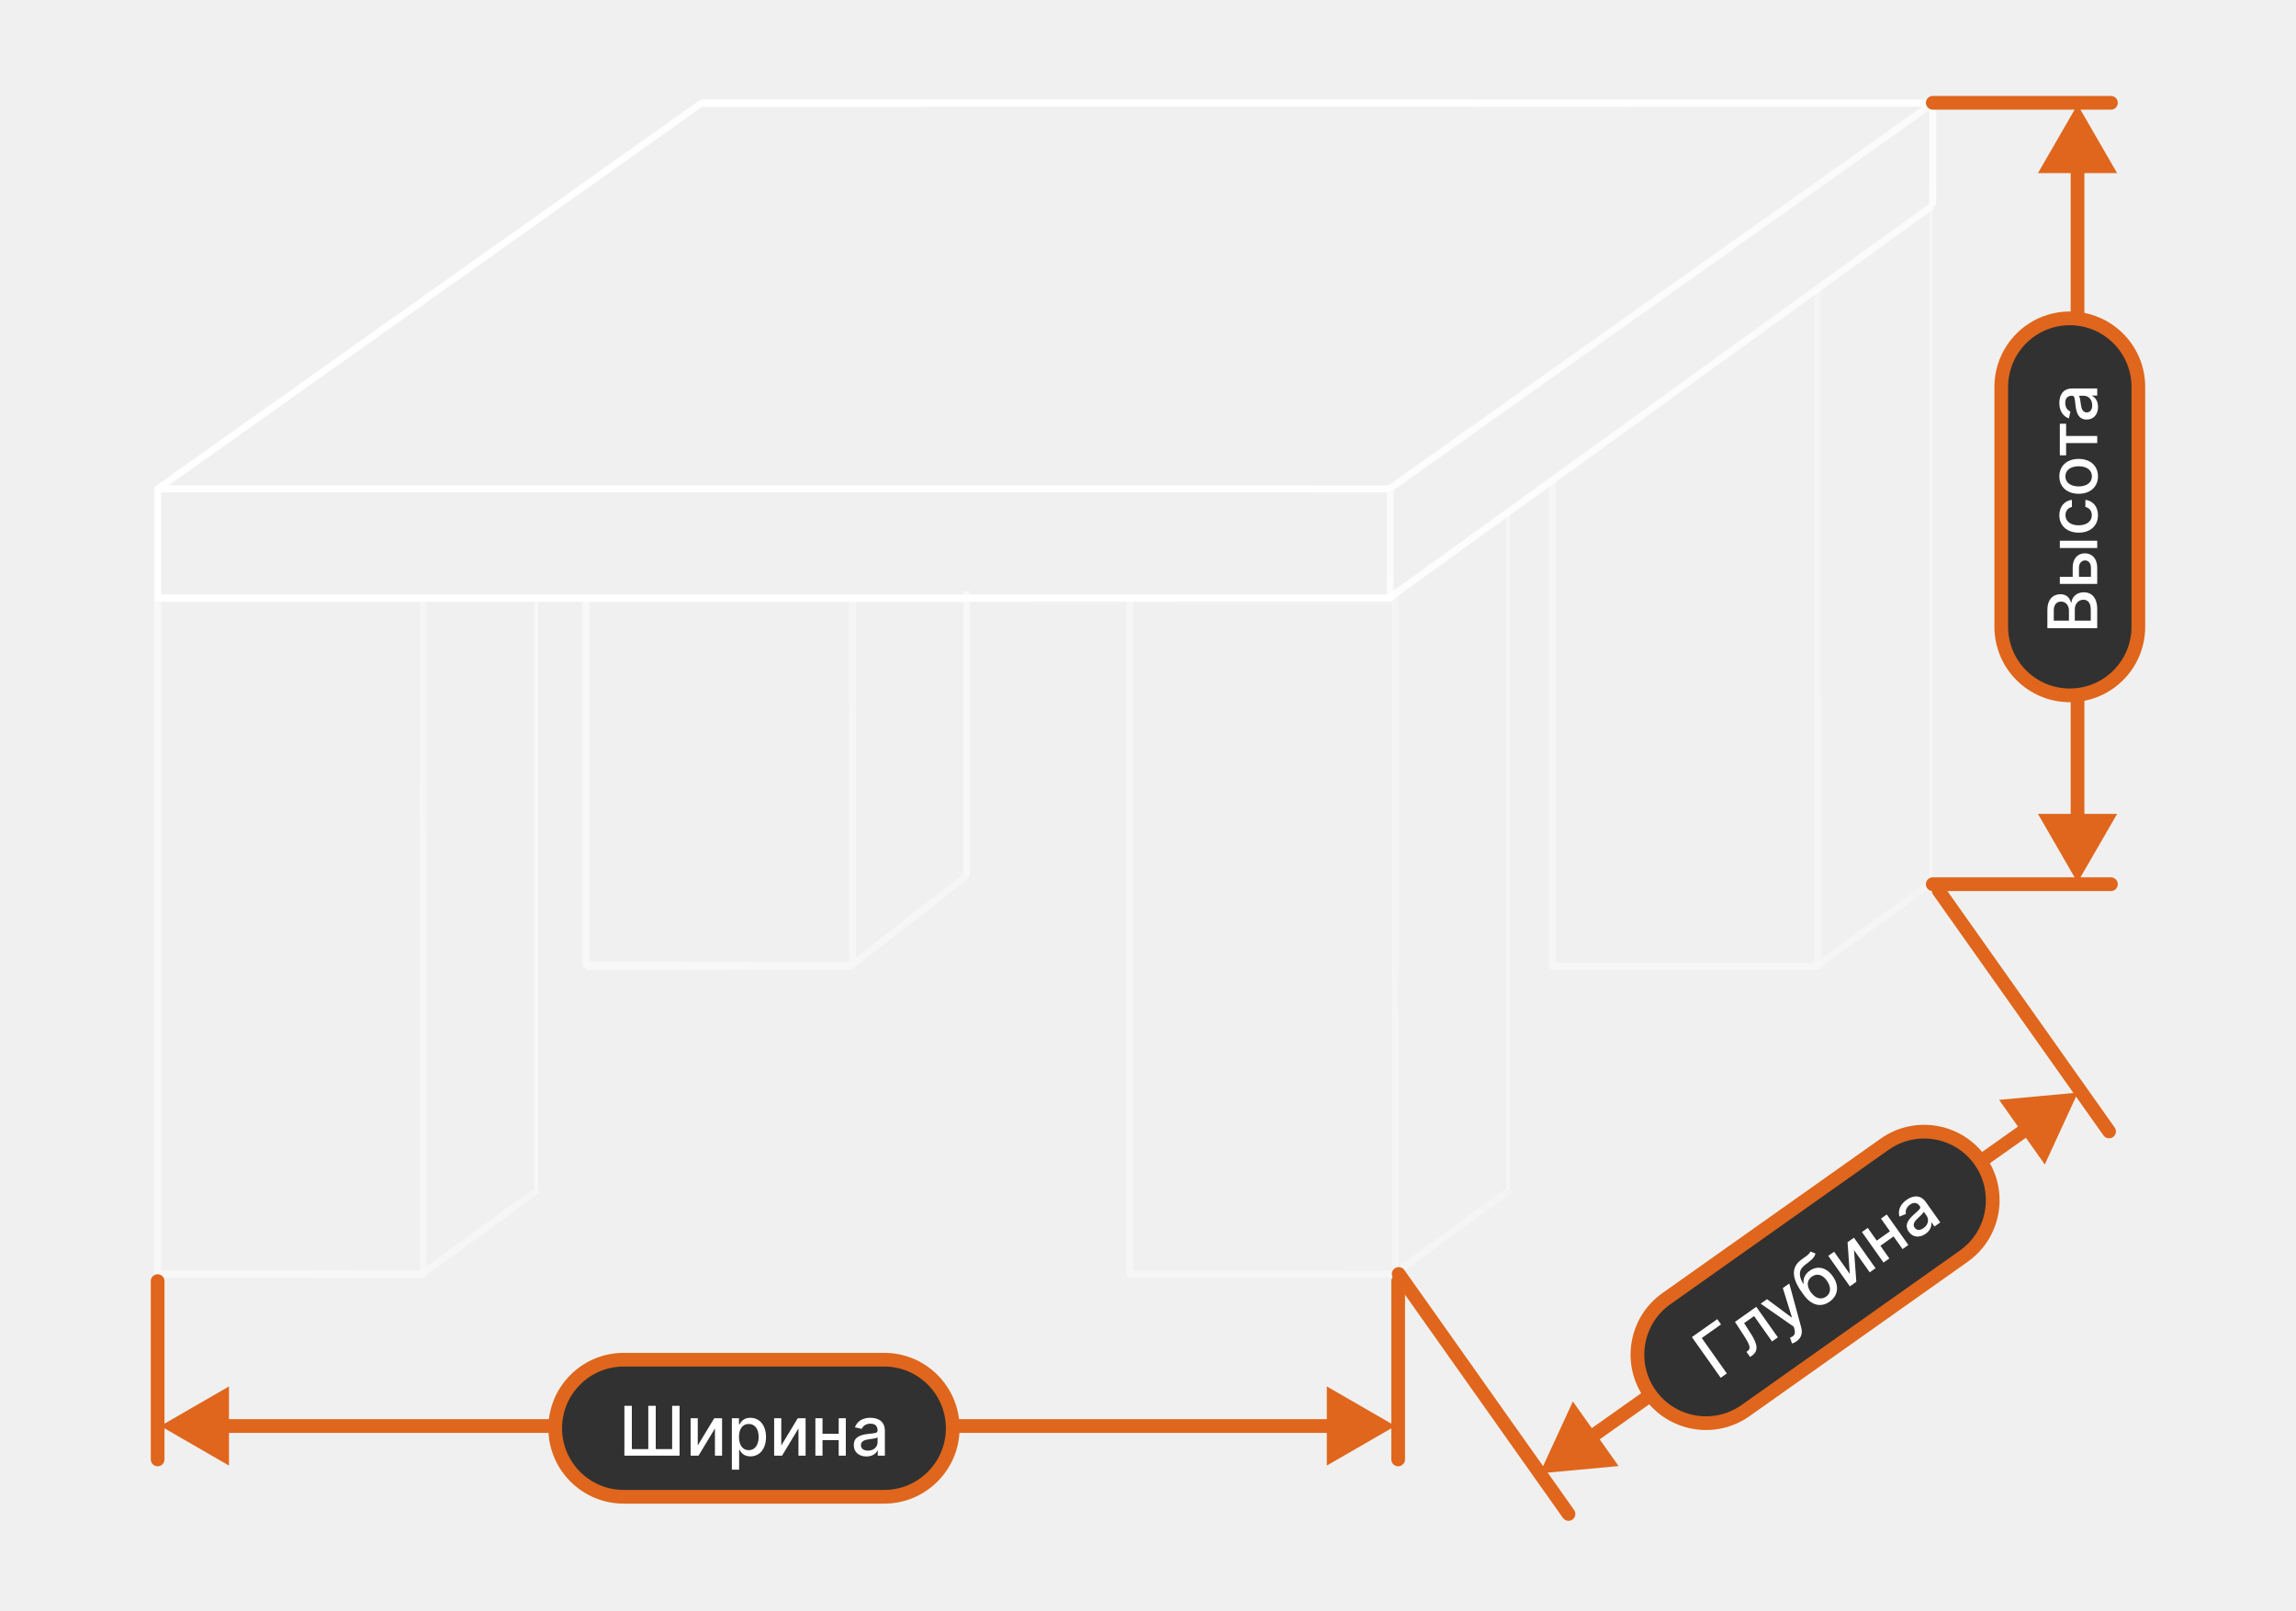
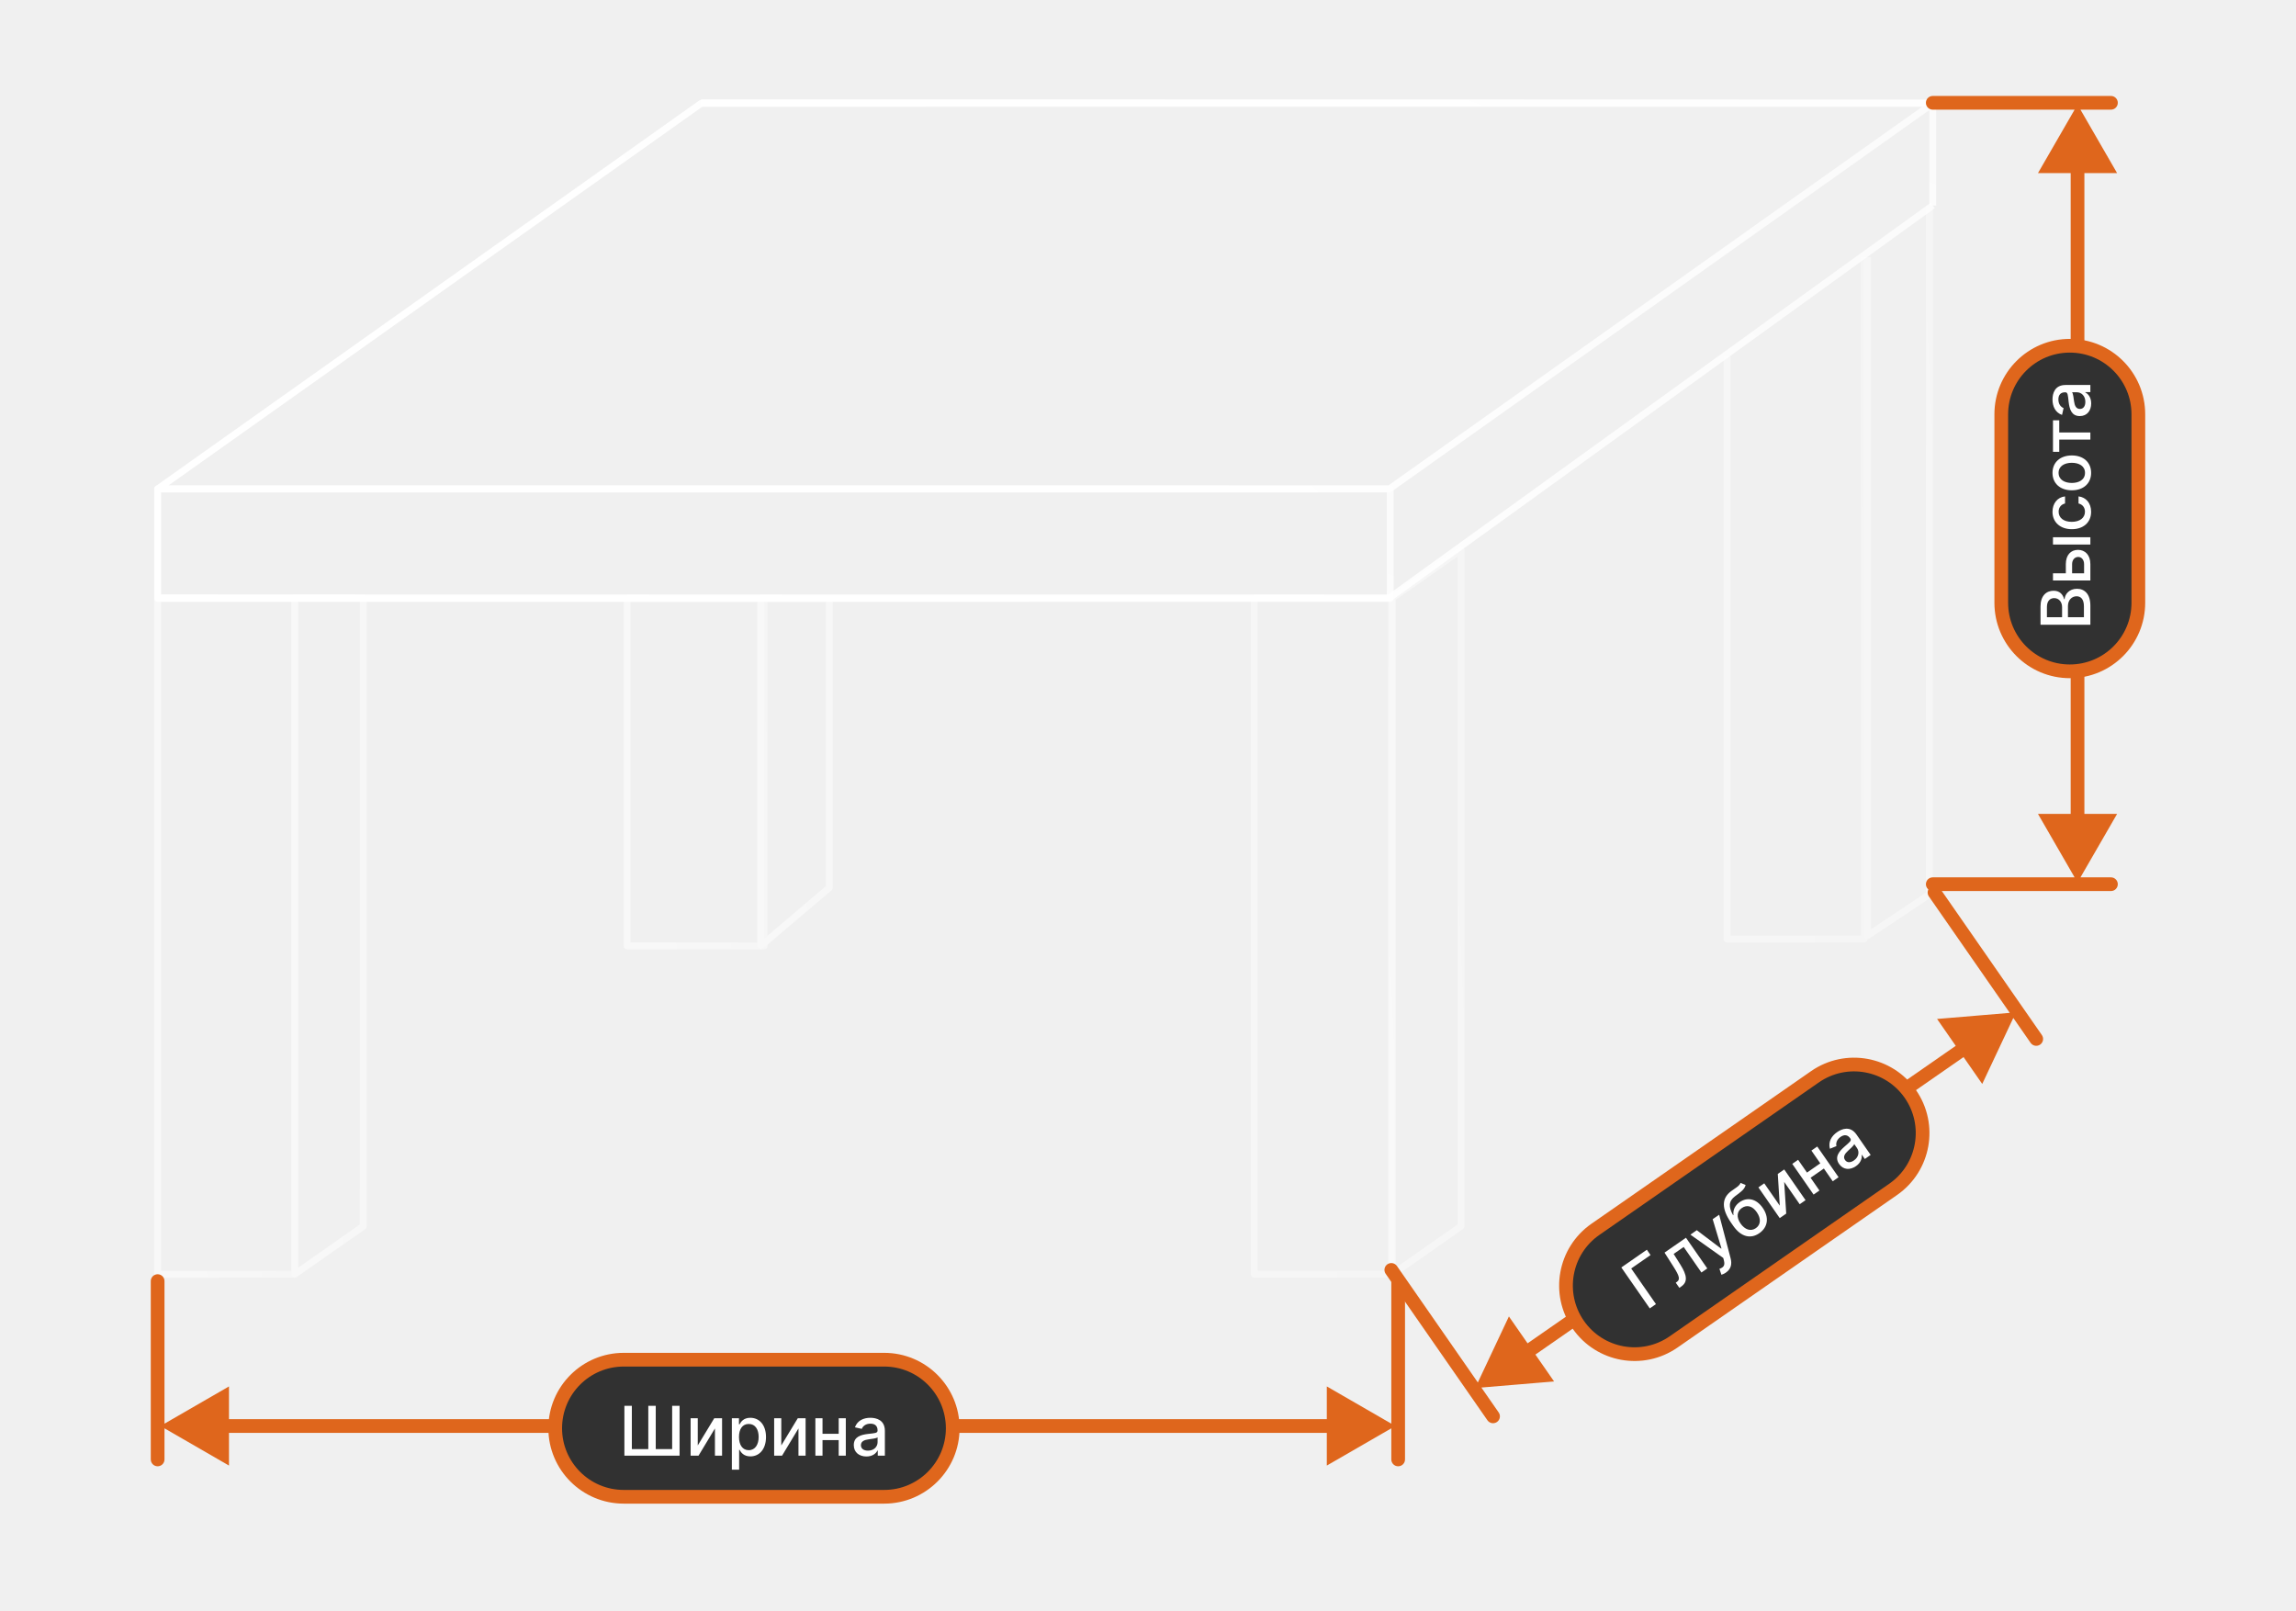
<svg xmlns="http://www.w3.org/2000/svg" width="335" height="235" viewBox="0 0 335 235" fill="none">
  <path d="M102.286 15.09H282L202.714 71.334H23L102.286 15.09Z" stroke="url(#paint0_linear)" stroke-linejoin="round" />
  <g opacity="0.5">
-     <path d="M78.5 173.572L61.51 185.905H23" stroke="url(#paint1_linear)" stroke-linejoin="round" />
-     <path d="M78.5 173.571L78.5 87.403" stroke="url(#paint2_linear)" stroke-linejoin="round" />
-     <path d="M23 185.905H61.762L61.762 87.238H23L23 185.905Z" stroke="url(#paint3_linear)" stroke-linejoin="round" />
+     <path d="M23 185.905H43L43 87.238H23L23 185.905Z" stroke="url(#paint1_linear)" stroke-linejoin="round" />
+     <path d="M43 185.905L53 178.905L53 87.238H43L43 185.905Z" stroke="url(#paint2_linear)" stroke-linejoin="round" />
  </g>
  <g opacity="0.4">
-     <path d="M220.333 173.572L203.344 185.905H164.833" stroke="url(#paint4_linear)" stroke-linejoin="round" />
-     <path d="M220.333 173.571L220.333 74.905" stroke="url(#paint5_linear)" stroke-linejoin="round" />
-     <path d="M164.833 185.905H203.595L203.595 87.238H164.834L164.833 185.905Z" stroke="url(#paint6_linear)" stroke-linejoin="round" />
+     <path d="M183 185.905H203L203 87.238H183L183 185.905Z" stroke="url(#paint3_linear)" stroke-linejoin="round" />
  </g>
  <g opacity="0.4">
-     <path d="M282 128.643L265.01 140.976H226.5" stroke="url(#paint7_linear)" stroke-linejoin="round" />
-     <path d="M282 128.643L282 29.976" stroke="url(#paint8_linear)" stroke-linejoin="round" />
-     <path d="M265.262 42.31L265.262 140.976H226.5L226.5 69.945" stroke="url(#paint9_linear)" stroke-linejoin="round" />
+     <path d="M203.167 185.905L213.166 178.905L213.167 80.238L203.167 87.238L203.167 185.905Z" stroke="url(#paint4_linear)" stroke-linejoin="round" />
+   </g>
+   <g opacity="0.4">
+     <path d="M272 37.5V137H252L252 51.945" stroke="url(#paint5_linear)" stroke-linejoin="round" />
+     <path d="M281.5 30V130.5L272.5 136.5V37.5" stroke="url(#paint6_linear)" stroke-linejoin="round" />
  </g>
  <g opacity="0.5">
-     <path d="M141.048 127.762L124.058 140.976H85.548" stroke="url(#paint10_linear)" stroke-linejoin="round" />
-     <path d="M141.047 127.762V86.263" stroke="url(#paint11_linear)" stroke-linejoin="round" />
-     <path d="M85.493 140.771H124.378L124.378 87.304H85.494L85.493 140.771Z" stroke="url(#paint12_linear)" stroke-linejoin="round" />
+     <path d="M91.493 138H111.493L111.493 87.304H91.493L91.493 138Z" stroke="url(#paint7_linear)" stroke-linejoin="round" />
+     <path d="M111 138L121 129.518L121 87.304H111L111 138Z" stroke="url(#paint8_linear)" stroke-linejoin="round" />
  </g>
-   <path d="M282 29.976L202.714 87.238H23" stroke="url(#paint13_linear)" stroke-linejoin="round" />
-   <path d="M23 71.334H202.842V87.304H23V71.334Z" stroke="url(#paint14_linear)" stroke-linejoin="round" />
-   <path d="M102.286 15H282V29.976" stroke="url(#paint15_linear)" stroke-linejoin="round" />
+   <path d="M282 29.976L202.714 87.238H23" stroke="url(#paint9_linear)" stroke-linejoin="round" />
+   <path d="M23 71.334H202.842V87.304H23V71.334Z" stroke="url(#paint10_linear)" stroke-linejoin="round" />
+   <path d="M102.286 15H282V29.976" stroke="url(#paint11_linear)" stroke-linejoin="round" />
  <path d="M282 14C281.448 14 281 14.448 281 15C281 15.552 281.448 16 282 16V14ZM308 16C308.552 16 309 15.552 309 15C309 14.448 308.552 14 308 14V16ZM308 130C308.552 130 309 129.552 309 129C309 128.448 308.552 128 308 128V130ZM282 128C281.448 128 281 128.448 281 129C281 129.552 281.448 130 282 130V128ZM303.125 15.258L297.351 25.258H308.899L303.125 15.258ZM303.125 128.742L308.899 118.742H297.351L303.125 128.742ZM282 16H303.125V14H282V16ZM303.125 16H308V14H303.125V16ZM308 128H303.125V130H308V128ZM303.125 128H282V130H303.125V128ZM302.125 24.258V119.742H304.125V24.258H302.125Z" fill="#DF661C" />
-   <rect x="291.997" y="101.448" width="55" height="20" rx="10" transform="rotate(-90 291.997 101.448)" fill="#313131" />
-   <path d="M305.997 91.649V88.862C305.997 87.171 305.155 86.408 304.04 86.408C302.914 86.408 302.279 87.196 302.239 87.917H302.168C301.998 87.249 301.543 86.692 300.634 86.692C299.558 86.692 298.724 87.438 298.724 88.986V91.649H305.997ZM305.056 90.552H302.726V88.929C302.726 88.048 303.294 87.498 303.987 87.498C304.597 87.498 305.056 87.913 305.056 88.968V90.552ZM301.87 90.552H299.658V89.053C299.658 88.183 300.116 87.768 300.72 87.768C301.423 87.768 301.87 88.343 301.87 89.082V90.552ZM302.417 84.151H300.542V85.192H305.997V82.809C305.997 81.474 305.222 80.728 304.196 80.728C303.149 80.728 302.417 81.474 302.417 82.809V84.151ZM305.997 79.954V78.892H300.542V79.954H305.997ZM303.333 84.151V82.809C303.333 82.198 303.703 81.761 304.228 81.761C304.725 81.761 305.08 82.198 305.08 82.809V84.151H303.333ZM306.107 75.169C306.107 73.88 305.333 73.046 304.271 72.928V73.962C304.86 74.097 305.208 74.555 305.208 75.162C305.208 76.061 304.459 76.639 303.269 76.639C302.101 76.639 301.366 76.05 301.366 75.162C301.366 74.487 301.792 74.076 302.303 73.962V72.928C301.203 73.042 300.471 73.941 300.471 75.18C300.471 76.718 301.629 77.712 303.294 77.712C304.938 77.712 306.107 76.753 306.107 75.169ZM306.107 69.496C306.107 67.958 304.981 66.953 303.294 66.953C301.597 66.953 300.471 67.958 300.471 69.496C300.471 71.033 301.597 72.038 303.294 72.038C304.981 72.038 306.107 71.033 306.107 69.496ZM305.215 69.492C305.215 70.497 304.338 70.966 303.291 70.966C302.247 70.966 301.359 70.497 301.359 69.492C301.359 68.494 302.247 68.025 303.291 68.025C304.338 68.025 305.215 68.494 305.215 69.492ZM301.458 66.425V64.638H305.997V63.602H301.458V61.822H300.542V66.425H301.458ZM306.117 59.366C306.117 58.464 305.659 57.956 305.251 57.754V57.711H305.997V56.674H302.374C300.787 56.674 300.471 57.924 300.471 58.791C300.471 59.778 300.869 60.687 301.863 61.042L302.09 60.044C301.703 59.888 301.33 59.49 301.33 58.776C301.33 58.091 301.689 57.739 302.307 57.739H302.332C302.719 57.739 302.712 58.137 302.825 59.117C302.946 60.151 303.216 61.209 304.455 61.209C305.528 61.209 306.117 60.403 306.117 59.366ZM305.265 59.135C305.265 59.735 304.995 60.168 304.47 60.168C303.901 60.168 303.699 59.664 303.617 59.05C303.571 58.705 303.479 57.889 303.326 57.736H304.029C304.676 57.736 305.265 58.251 305.265 59.135Z" fill="white" />
-   <rect x="291.997" y="101.448" width="55" height="20" rx="10" transform="rotate(-90 291.997 101.448)" stroke="#DF661C" stroke-width="2" />
+   <rect x="291.997" y="97.942" width="47.5" height="20" rx="10" transform="rotate(-90 291.997 97.9419)" fill="#313131" />
+   <path d="M304.997 91.143V88.355C304.997 86.665 304.155 85.901 303.04 85.901C301.914 85.901 301.279 86.69 301.239 87.411H301.168C300.998 86.743 300.543 86.186 299.634 86.186C298.558 86.186 297.724 86.931 297.724 88.48V91.143H304.997ZM304.056 90.046H301.726V88.423C301.726 87.542 302.294 86.992 302.987 86.992C303.597 86.992 304.056 87.407 304.056 88.462V90.046ZM300.87 90.046H298.658V88.547C298.658 87.677 299.116 87.261 299.72 87.261C300.423 87.261 300.87 87.837 300.87 88.575V90.046ZM301.417 83.645H299.542V84.685H304.997V82.302C304.997 80.967 304.222 80.221 303.196 80.221C302.149 80.221 301.417 80.967 301.417 82.302V83.645ZM304.997 79.447V78.385H299.542V79.447H304.997ZM302.333 83.645V82.302C302.333 81.692 302.703 81.255 303.228 81.255C303.725 81.255 304.08 81.692 304.08 82.302V83.645H302.333ZM305.107 74.663C305.107 73.374 304.333 72.539 303.271 72.422V73.456C303.86 73.591 304.208 74.049 304.208 74.656C304.208 75.554 303.459 76.133 302.269 76.133C301.101 76.133 300.366 75.544 300.366 74.656C300.366 73.981 300.792 73.569 301.303 73.456V72.422C300.203 72.536 299.471 73.434 299.471 74.674C299.471 76.211 300.629 77.206 302.294 77.206C303.938 77.206 305.107 76.247 305.107 74.663ZM305.107 68.989C305.107 67.451 303.981 66.447 302.294 66.447C300.597 66.447 299.471 67.451 299.471 68.989C299.471 70.527 300.597 71.532 302.294 71.532C303.981 71.532 305.107 70.527 305.107 68.989ZM304.215 68.986C304.215 69.99 303.338 70.459 302.291 70.459C301.247 70.459 300.359 69.99 300.359 68.986C300.359 67.988 301.247 67.519 302.291 67.519C303.338 67.519 304.215 67.988 304.215 68.986ZM300.458 65.918V64.132H304.997V63.095H300.458V61.316H299.542V65.918H300.458ZM305.117 58.859C305.117 57.958 304.659 57.45 304.251 57.247V57.205H304.997V56.168H301.374C299.787 56.168 299.471 57.418 299.471 58.284C299.471 59.271 299.869 60.181 300.863 60.536L301.09 59.538C300.703 59.382 300.33 58.984 300.33 58.27C300.33 57.585 300.689 57.233 301.307 57.233H301.332C301.719 57.233 301.712 57.631 301.825 58.611C301.946 59.644 302.216 60.703 303.455 60.703C304.528 60.703 305.117 59.896 305.117 58.859ZM304.265 58.629C304.265 59.229 303.995 59.662 303.47 59.662C302.901 59.662 302.699 59.158 302.617 58.544C302.571 58.199 302.479 57.382 302.326 57.23H303.029C303.676 57.23 304.265 57.745 304.265 58.629Z" fill="white" />
+   <rect x="291.997" y="97.942" width="47.5" height="20" rx="10" transform="rotate(-90 291.997 97.9419)" stroke="#DF661C" stroke-width="2" />
  <path d="M205 186.905C205 186.353 204.552 185.905 204 185.905C203.448 185.905 203 186.353 203 186.905H205ZM203 212.923C203 213.475 203.448 213.923 204 213.923C204.552 213.923 205 213.475 205 212.923H203ZM22 212.923C22 213.475 22.448 213.923 23 213.923C23.552 213.923 24 213.475 24 212.923H22ZM24 186.905C24 186.353 23.552 185.905 23 185.905C22.448 185.905 22 186.353 22 186.905H24ZM203.59 208.045L193.59 202.271V213.818L203.59 208.045ZM23.41 208.045L33.41 213.818V202.271L23.41 208.045ZM203 186.905V208.045H205V186.905H203ZM203 208.045V212.923H205V208.045H203ZM24 212.923V208.045H22V212.923H24ZM24 208.045V186.905H22V208.045H24ZM194.59 207.045H32.41V209.045H194.59V207.045Z" fill="#DF661C" />
  <rect x="81.008" y="198.372" width="58" height="20" rx="10" fill="#313131" />
  <path d="M91.103 205.099V212.372H99.154V205.099H98.071V211.42H95.677V205.099H94.591V211.42H92.19V205.099H91.103ZM101.807 210.884V206.918H100.766V212.372H101.92L104.314 208.402V212.372H105.354V206.918H104.211L101.807 210.884ZM106.782 214.418H107.844V211.523H107.907C108.099 211.871 108.49 212.479 109.484 212.479C110.805 212.479 111.764 211.42 111.764 209.655C111.764 207.887 110.791 206.847 109.474 206.847C108.461 206.847 108.096 207.464 107.907 207.802H107.819V206.918H106.782V214.418ZM107.822 209.645C107.822 208.505 108.319 207.748 109.246 207.748C110.209 207.748 110.692 208.562 110.692 209.645C110.692 210.739 110.194 211.573 109.246 211.573C108.334 211.573 107.822 210.792 107.822 209.645ZM113.994 210.884V206.918H112.954V212.372H114.108L116.501 208.402V212.372H117.542V206.918H116.398L113.994 210.884ZM120.01 206.918H118.969V212.372H120.01V210.106H122.371V212.372H123.408V206.918H122.371V209.187H120.01V206.918ZM126.416 212.493C127.318 212.493 127.826 212.035 128.028 211.626H128.071V212.372H129.108V208.75C129.108 207.163 127.858 206.847 126.991 206.847C126.004 206.847 125.095 207.244 124.74 208.239L125.738 208.466C125.894 208.079 126.292 207.706 127.005 207.706C127.691 207.706 128.042 208.065 128.042 208.682V208.707C128.042 209.094 127.645 209.087 126.665 209.201C125.631 209.322 124.573 209.592 124.573 210.831C124.573 211.903 125.379 212.493 126.416 212.493ZM126.647 211.641C126.047 211.641 125.613 211.371 125.613 210.845C125.613 210.277 126.118 210.074 126.732 209.993C127.077 209.947 127.893 209.854 128.046 209.702V210.405C128.046 211.051 127.531 211.641 126.647 211.641Z" fill="white" />
  <rect x="81.008" y="198.372" width="58" height="20" rx="10" stroke="#DF661C" stroke-width="2" />
-   <path d="M306.909 165.652C307.228 166.102 307.852 166.209 308.303 165.89C308.754 165.571 308.861 164.947 308.542 164.496L306.909 165.652ZM228.04 221.455C228.359 221.906 228.983 222.013 229.434 221.694C229.885 221.375 229.992 220.751 229.673 220.3L228.04 221.455ZM303.176 159.401L291.678 160.464L298.347 169.89L303.176 159.401ZM224.664 214.952L236.162 213.889L229.492 204.463L224.664 214.952ZM283.685 129.366C283.366 128.915 282.742 128.808 282.291 129.127C281.84 129.446 281.733 130.07 282.052 130.521L283.685 129.366ZM204.897 185.284C204.578 184.833 203.954 184.726 203.503 185.045C203.053 185.364 202.946 185.988 203.265 186.439L204.897 185.284ZM298.523 153.8L306.909 165.652L308.542 164.496L300.156 152.645L298.523 153.8ZM229.673 220.3L221.287 208.448L219.655 209.604L228.04 221.455L229.673 220.3ZM295.251 163.783L231.433 208.937L232.588 210.57L296.406 165.415L295.251 163.783ZM282.052 130.521L298.523 153.8L300.156 152.645L283.685 129.366L282.052 130.521ZM221.287 208.448L204.897 185.284L203.265 186.439L219.655 209.604L221.287 208.448Z" fill="#DF661C" />
-   <rect x="234.974" y="195.243" width="59" height="20" rx="10" transform="rotate(-35.2814 234.974 195.243)" fill="#313131" />
-   <path d="M250.561 192.455L246.859 195.075L251.06 201.012L251.956 200.378L248.301 195.212L251.107 193.226L250.561 192.455ZM255.351 197.975L255.629 197.779C256.6 197.091 256.448 196.12 255.476 194.598L254.475 193.036L255.93 192.006L258.551 195.711L259.401 195.11L256.25 190.657L253.143 192.856L254.459 194.883C255.376 196.296 255.472 196.763 254.976 197.114L254.817 197.227L255.351 197.975ZM262.126 195.687C262.842 195.18 263.03 194.486 262.792 193.602L261.068 187.262L260.125 187.916L261.442 192.169L261.396 192.202L257.824 189.544L256.896 190.2L261.717 193.558L261.819 193.93C262.017 194.677 261.741 194.946 261.174 195.152L261.467 196.01C261.605 195.982 261.866 195.872 262.126 195.687ZM264.14 182.586C264.046 182.914 263.715 183.148 263.252 183.471C263.116 183.568 262.968 183.672 262.808 183.79C261.385 184.84 261.381 186.383 262.82 188.419L263.132 188.859C264.289 190.494 265.71 190.781 266.953 189.901C268.197 189.021 268.392 187.587 267.411 186.201C266.443 184.833 265.116 184.636 264.044 185.395C263.397 185.853 263.053 186.509 263.153 187.265L263.098 187.304C262.399 186.107 262.426 185.248 263.368 184.538C264.205 183.907 264.749 183.526 264.887 182.88L264.14 182.586ZM266.442 189.171C265.705 189.692 264.84 189.422 264.189 188.503C263.563 187.593 263.641 186.763 264.363 186.252C265.097 185.733 265.908 185.934 266.546 186.835C267.198 187.757 267.166 188.658 266.442 189.171ZM269.898 185.86L267.607 182.622L266.757 183.223L269.908 187.676L270.85 187.009L270.51 182.386L272.804 185.627L273.653 185.026L270.502 180.573L269.569 181.234L269.898 185.86ZM272.517 179.148L271.668 179.749L274.818 184.201L275.668 183.6L274.359 181.751L276.287 180.387L277.595 182.236L278.442 181.637L275.291 177.185L274.445 177.784L275.756 179.636L273.828 181L272.517 179.148ZM280.967 179.999C281.703 179.478 281.853 178.81 281.783 178.36L281.817 178.335L282.248 178.944L283.095 178.345L281.003 175.388C280.086 174.093 278.883 174.557 278.175 175.057C277.37 175.627 276.857 176.477 277.142 177.494L278.087 177.103C277.991 176.697 278.101 176.163 278.683 175.75C279.243 175.355 279.737 175.444 280.094 175.949L280.108 175.969C280.332 176.285 280.003 176.509 279.269 177.168C278.495 177.863 277.787 178.695 278.503 179.706C279.122 180.582 280.121 180.598 280.967 179.999ZM280.663 179.17C280.173 179.516 279.664 179.546 279.36 179.117C279.032 178.653 279.327 178.197 279.781 177.775C280.036 177.539 280.649 176.991 280.685 176.779L281.092 177.353C281.465 177.88 281.385 178.659 280.663 179.17Z" fill="white" />
-   <rect x="234.974" y="195.243" width="59" height="20" rx="10" transform="rotate(-35.2814 234.974 195.243)" stroke="#DF661C" stroke-width="2" />
+   <path d="M283.076 129.64C282.761 129.186 282.138 129.074 281.684 129.389C281.231 129.704 281.118 130.327 281.433 130.781L283.076 129.64ZM296.279 152.148C296.594 152.602 297.217 152.714 297.671 152.399C298.124 152.084 298.236 151.461 297.921 151.007L296.279 152.148ZM217.024 207.211C217.339 207.665 217.962 207.777 218.416 207.462C218.869 207.147 218.982 206.524 218.667 206.07L217.024 207.211ZM203.821 184.703C203.506 184.249 202.883 184.137 202.429 184.452C201.976 184.767 201.864 185.39 202.179 185.844L203.821 184.703ZM294.137 147.696L282.63 148.66L289.219 158.143L294.137 147.696ZM215.241 202.51L226.748 201.546L220.159 192.063L215.241 202.51ZM281.433 130.781L293.495 148.142L295.138 147.001L283.076 129.64L281.433 130.781ZM293.495 148.142L296.279 152.148L297.921 151.007L295.138 147.001L293.495 148.142ZM218.667 206.07L215.883 202.064L214.241 203.205L217.024 207.211L218.667 206.07ZM215.883 202.064L203.821 184.703L202.179 185.844L214.241 203.205L215.883 202.064ZM286.175 152.01L222.062 196.553L223.203 198.196L287.316 153.652L286.175 152.01Z" fill="#DF661C" />
+   <rect x="224.571" y="185.055" width="59" height="20" rx="10" transform="rotate(-34.79 224.571 185.055)" fill="#313131" />
+   <path d="M240.286 182.328L236.562 184.916L240.712 190.888L241.613 190.262L238.002 185.065L240.825 183.104L240.286 182.328ZM245.029 187.889L245.309 187.695C246.286 187.016 246.142 186.043 245.183 184.513L244.195 182.942L245.659 181.925L248.249 185.652L249.103 185.059L245.991 180.579L242.864 182.751L244.164 184.789C245.069 186.21 245.16 186.678 244.662 187.024L244.501 187.136L245.029 187.889ZM251.824 185.659C252.544 185.158 252.738 184.466 252.507 183.58L250.837 177.225L249.889 177.871L251.17 182.135L251.123 182.167L247.574 179.479L246.64 180.128L251.432 183.527L251.531 183.899C251.723 184.648 251.445 184.915 250.876 185.116L251.162 185.976C251.299 185.95 251.561 185.841 251.824 185.659ZM253.95 172.576C253.853 172.903 253.52 173.134 253.054 173.453C252.917 173.548 252.769 173.652 252.607 173.768C251.175 174.806 251.158 176.349 252.58 178.397L252.888 178.84C254.031 180.485 255.449 180.784 256.7 179.914C257.951 179.045 258.158 177.613 257.19 176.219C256.233 174.842 254.908 174.634 253.829 175.384C253.179 175.836 252.829 176.49 252.922 177.246L252.867 177.285C252.178 176.082 252.213 175.223 253.161 174.521C254.003 173.897 254.55 173.521 254.694 172.876L253.95 172.576ZM256.195 179.18C255.454 179.695 254.59 179.417 253.948 178.493C253.33 177.577 253.415 176.748 254.141 176.244C254.879 175.731 255.689 175.938 256.319 176.845C256.964 177.773 256.924 178.674 256.195 179.18ZM259.679 175.899L257.416 172.641L256.561 173.235L259.673 177.715L260.621 177.056L260.322 172.43L262.587 175.691L263.441 175.097L260.329 170.617L259.39 171.27L259.679 175.899ZM262.356 169.209L261.501 169.803L264.614 174.282L265.468 173.689L264.175 171.828L266.115 170.481L267.408 172.341L268.259 171.75L265.147 167.27L264.295 167.862L265.59 169.725L263.651 171.073L262.356 169.209ZM270.798 170.133C271.539 169.618 271.695 168.952 271.628 168.501L271.663 168.477L272.088 169.089L272.94 168.498L270.873 165.523C269.968 164.219 268.761 164.673 268.049 165.167C267.238 165.731 266.719 166.576 266.994 167.595L267.944 167.212C267.851 166.805 267.965 166.272 268.551 165.865C269.114 165.474 269.607 165.568 269.96 166.075L269.974 166.096C270.195 166.414 269.864 166.635 269.124 167.287C268.344 167.976 267.629 168.802 268.336 169.819C268.948 170.7 269.947 170.724 270.798 170.133ZM270.501 169.301C270.009 169.643 269.499 169.669 269.199 169.237C268.875 168.771 269.173 168.317 269.631 167.899C269.888 167.665 270.506 167.123 270.544 166.91L270.945 167.488C271.314 168.019 271.228 168.796 270.501 169.301Z" fill="white" />
+   <rect x="224.571" y="185.055" width="59" height="20" rx="10" transform="rotate(-34.79 224.571 185.055)" stroke="#DF661C" stroke-width="2" />
  <defs>
    <linearGradient id="paint0_linear" x1="71.656" y1="28.866" x2="448.43" y2="-355.535" gradientUnits="userSpaceOnUse">
      <stop stop-color="white" />
      <stop offset="1" stop-color="white" stop-opacity="0" />
    </linearGradient>
-     <linearGradient id="paint1_linear" x1="33.426" y1="176.592" x2="116.063" y2="94.205" gradientUnits="userSpaceOnUse">
+     <linearGradient id="paint1_linear" x1="26.757" y1="111.406" x2="86.017" y2="108.744" gradientUnits="userSpaceOnUse">
      <stop stop-color="white" />
      <stop offset="1" stop-color="white" stop-opacity="0" />
    </linearGradient>
-     <linearGradient id="paint2_linear" x1="78.5" y1="108.509" x2="78.501" y2="108.509" gradientUnits="userSpaceOnUse">
+     <linearGradient id="paint2_linear" x1="46.757" y1="111.406" x2="106.017" y2="108.744" gradientUnits="userSpaceOnUse">
      <stop stop-color="white" />
      <stop offset="1" stop-color="white" stop-opacity="0" />
    </linearGradient>
-     <linearGradient id="paint3_linear" x1="30.282" y1="111.406" x2="144.499" y2="101.464" gradientUnits="userSpaceOnUse">
+     <linearGradient id="paint3_linear" x1="186.757" y1="111.406" x2="246.017" y2="108.744" gradientUnits="userSpaceOnUse">
      <stop stop-color="white" />
      <stop offset="1" stop-color="white" stop-opacity="0" />
    </linearGradient>
-     <linearGradient id="paint4_linear" x1="175.26" y1="176.592" x2="257.896" y2="94.205" gradientUnits="userSpaceOnUse">
+     <linearGradient id="paint4_linear" x1="206.924" y1="111.406" x2="266.183" y2="108.744" gradientUnits="userSpaceOnUse">
      <stop stop-color="white" />
      <stop offset="1" stop-color="white" stop-opacity="0" />
    </linearGradient>
-     <linearGradient id="paint5_linear" x1="220.333" y1="99.072" x2="220.334" y2="99.072" gradientUnits="userSpaceOnUse">
+     <linearGradient id="paint5_linear" x1="255.757" y1="48.477" x2="315.017" y2="45.816" gradientUnits="userSpaceOnUse">
      <stop stop-color="white" />
      <stop offset="1" stop-color="white" stop-opacity="0" />
    </linearGradient>
-     <linearGradient id="paint6_linear" x1="172.115" y1="111.406" x2="286.332" y2="101.464" gradientUnits="userSpaceOnUse">
+     <linearGradient id="paint6_linear" x1="276.257" y1="48.477" x2="335.517" y2="45.816" gradientUnits="userSpaceOnUse">
      <stop stop-color="white" />
      <stop offset="1" stop-color="white" stop-opacity="0" />
    </linearGradient>
-     <linearGradient id="paint7_linear" x1="236.926" y1="131.664" x2="319.563" y2="49.276" gradientUnits="userSpaceOnUse">
+     <linearGradient id="paint7_linear" x1="95.251" y1="99.722" x2="154.179" y2="94.571" gradientUnits="userSpaceOnUse">
      <stop stop-color="white" />
      <stop offset="1" stop-color="white" stop-opacity="0" />
    </linearGradient>
-     <linearGradient id="paint8_linear" x1="282" y1="54.144" x2="282.001" y2="54.144" gradientUnits="userSpaceOnUse">
+     <linearGradient id="paint8_linear" x1="114.757" y1="99.722" x2="173.686" y2="94.571" gradientUnits="userSpaceOnUse">
      <stop stop-color="white" />
      <stop offset="1" stop-color="white" stop-opacity="0" />
    </linearGradient>
-     <linearGradient id="paint9_linear" x1="233.782" y1="66.477" x2="347.999" y2="56.536" gradientUnits="userSpaceOnUse">
+     <linearGradient id="paint9_linear" x1="71.656" y1="44.002" x2="455.326" y2="-340.475" gradientUnits="userSpaceOnUse">
      <stop stop-color="white" />
      <stop offset="1" stop-color="white" stop-opacity="0" />
    </linearGradient>
-     <linearGradient id="paint10_linear" x1="95.974" y1="130.999" x2="184.284" y2="48.824" gradientUnits="userSpaceOnUse">
+     <linearGradient id="paint10_linear" x1="56.785" y1="75.246" x2="130.692" y2="-109.145" gradientUnits="userSpaceOnUse">
      <stop stop-color="white" />
      <stop offset="1" stop-color="white" stop-opacity="0" />
    </linearGradient>
-     <linearGradient id="paint11_linear" x1="141.235" y1="96.428" x2="144.204" y2="96.412" gradientUnits="userSpaceOnUse">
-       <stop stop-color="white" />
-       <stop offset="1" stop-color="white" stop-opacity="0" />
-     </linearGradient>
-     <linearGradient id="paint12_linear" x1="92.798" y1="100.401" x2="205.323" y2="82.269" gradientUnits="userSpaceOnUse">
-       <stop stop-color="white" />
-       <stop offset="1" stop-color="white" stop-opacity="0" />
-     </linearGradient>
-     <linearGradient id="paint13_linear" x1="71.656" y1="44.002" x2="455.326" y2="-340.475" gradientUnits="userSpaceOnUse">
-       <stop stop-color="white" />
-       <stop offset="1" stop-color="white" stop-opacity="0" />
-     </linearGradient>
-     <linearGradient id="paint14_linear" x1="56.785" y1="75.246" x2="130.692" y2="-109.145" gradientUnits="userSpaceOnUse">
-       <stop stop-color="white" />
-       <stop offset="1" stop-color="white" stop-opacity="0" />
-     </linearGradient>
-     <linearGradient id="paint15_linear" x1="136.047" y1="18.668" x2="202.177" y2="-157.147" gradientUnits="userSpaceOnUse">
+     <linearGradient id="paint11_linear" x1="136.047" y1="18.668" x2="202.177" y2="-157.147" gradientUnits="userSpaceOnUse">
      <stop stop-color="white" />
      <stop offset="1" stop-color="white" stop-opacity="0" />
    </linearGradient>
  </defs>
</svg>
